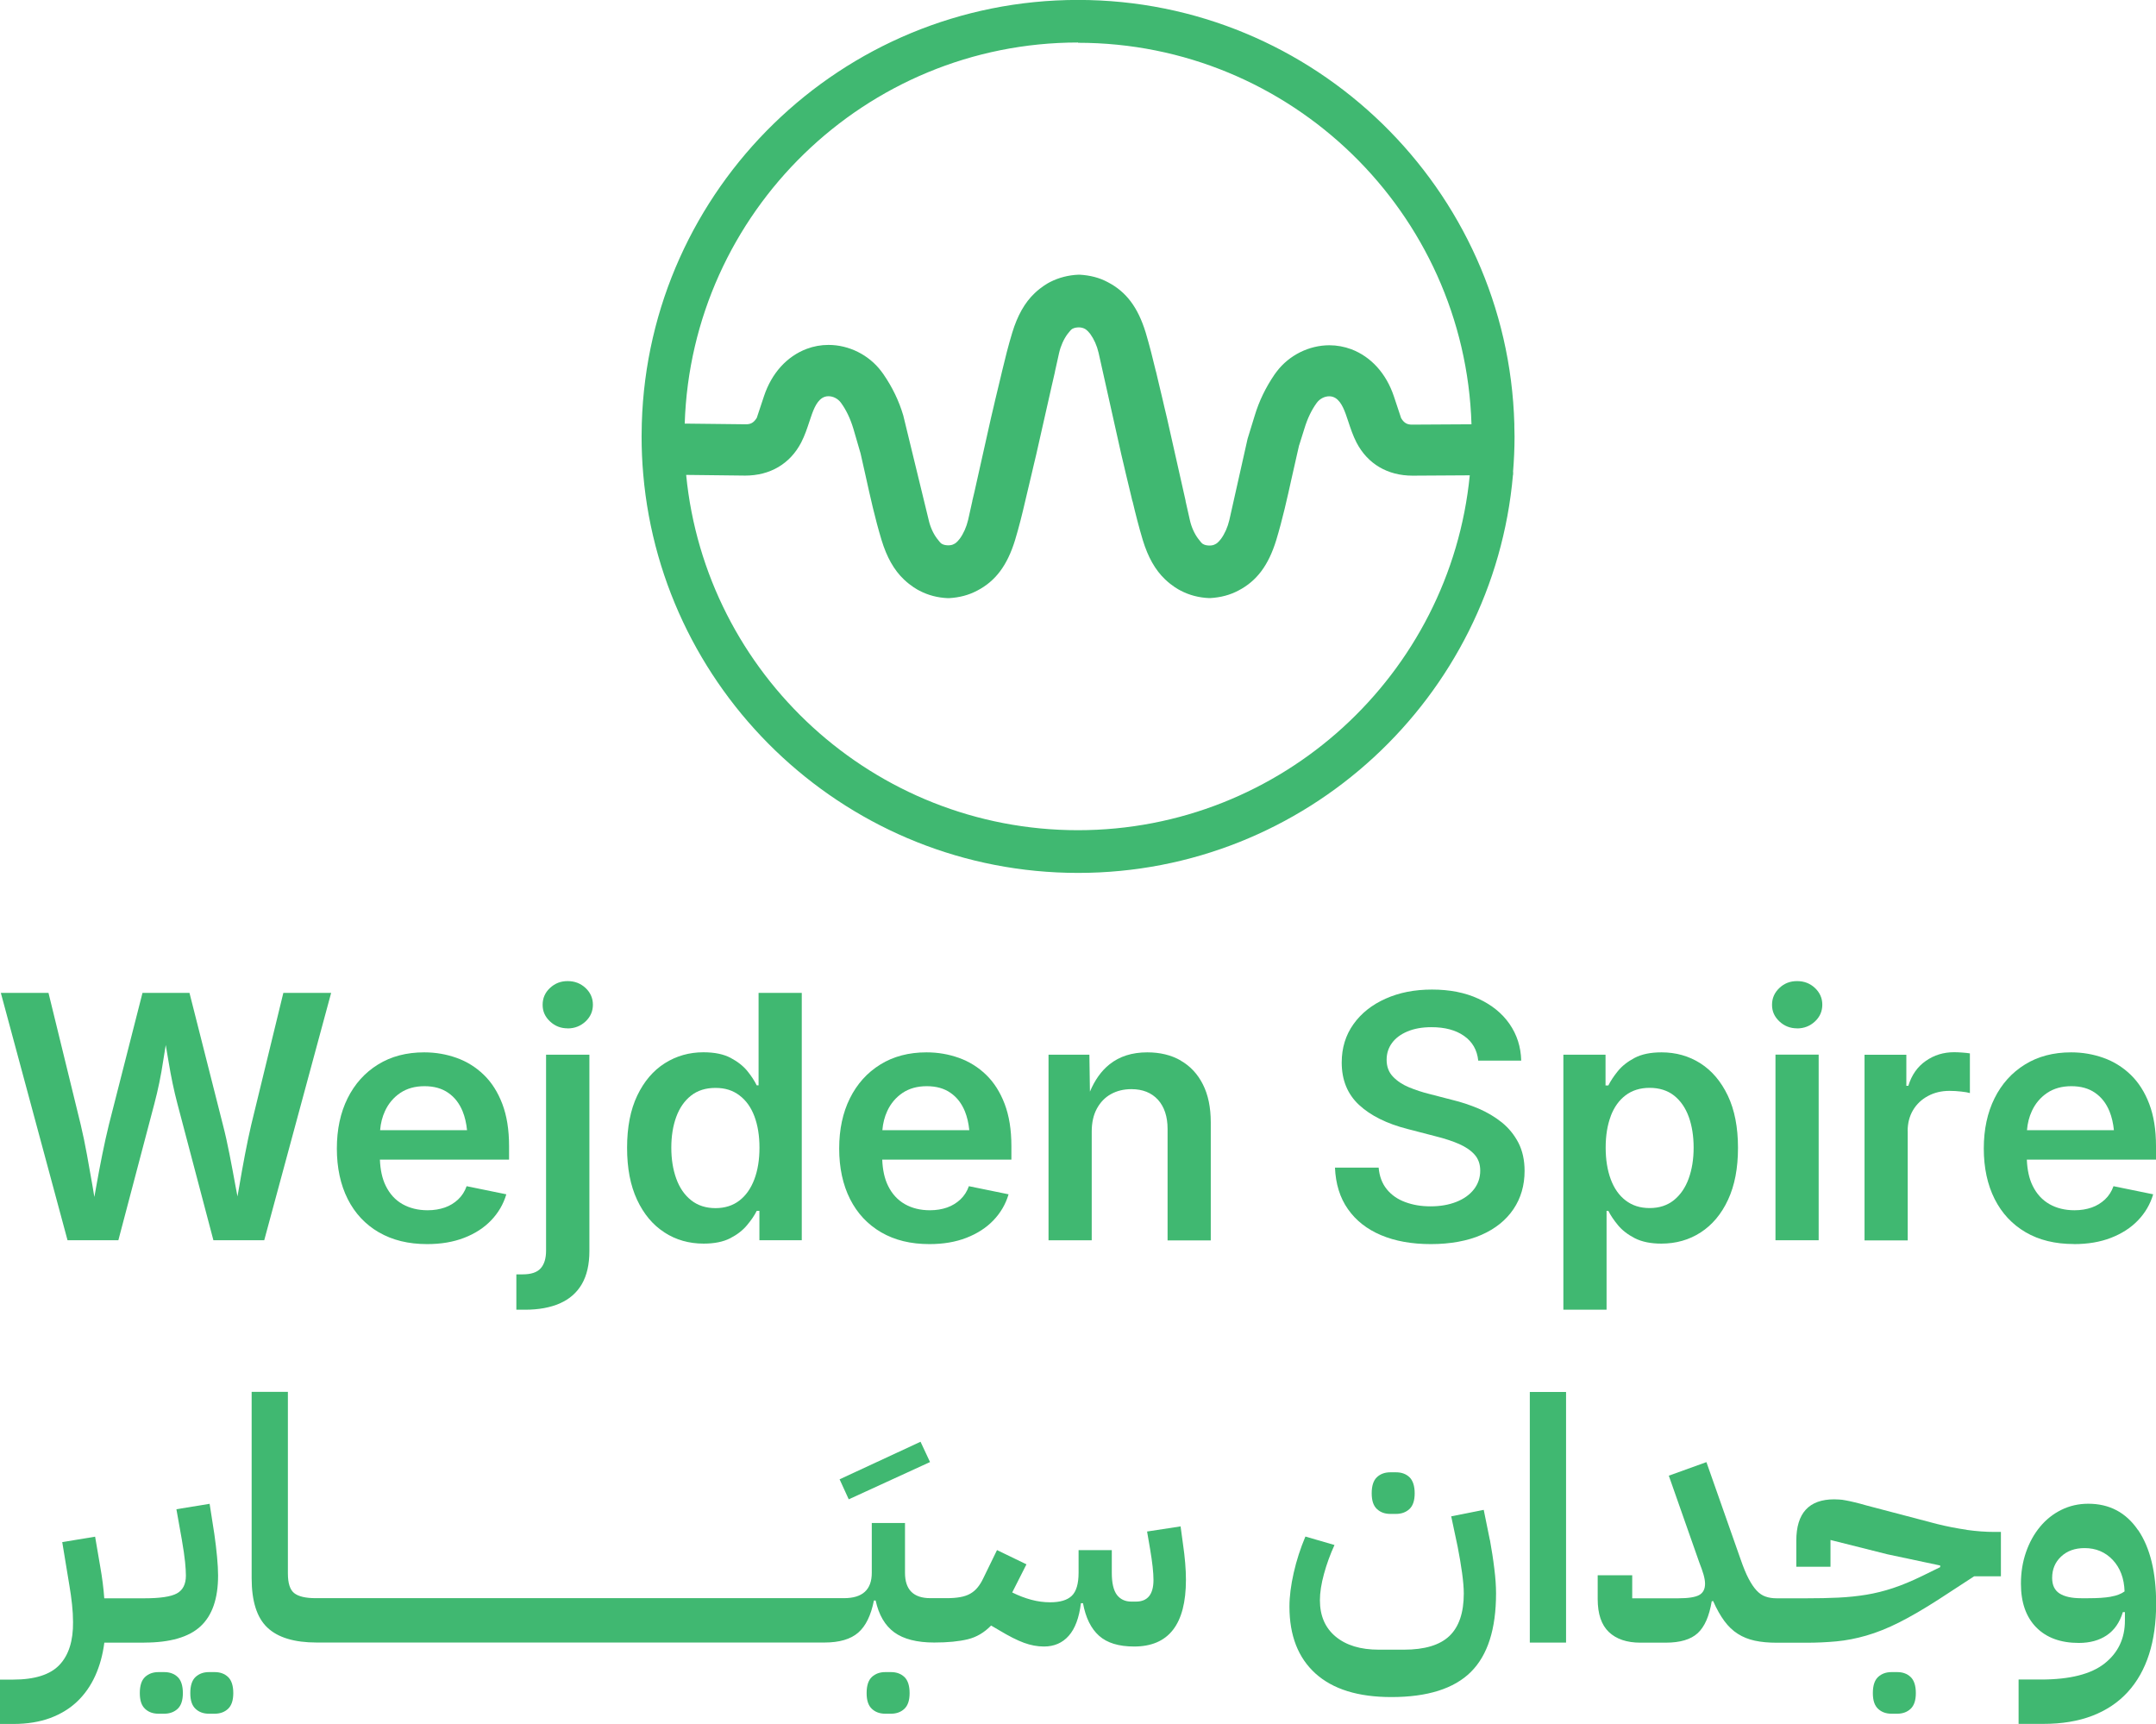
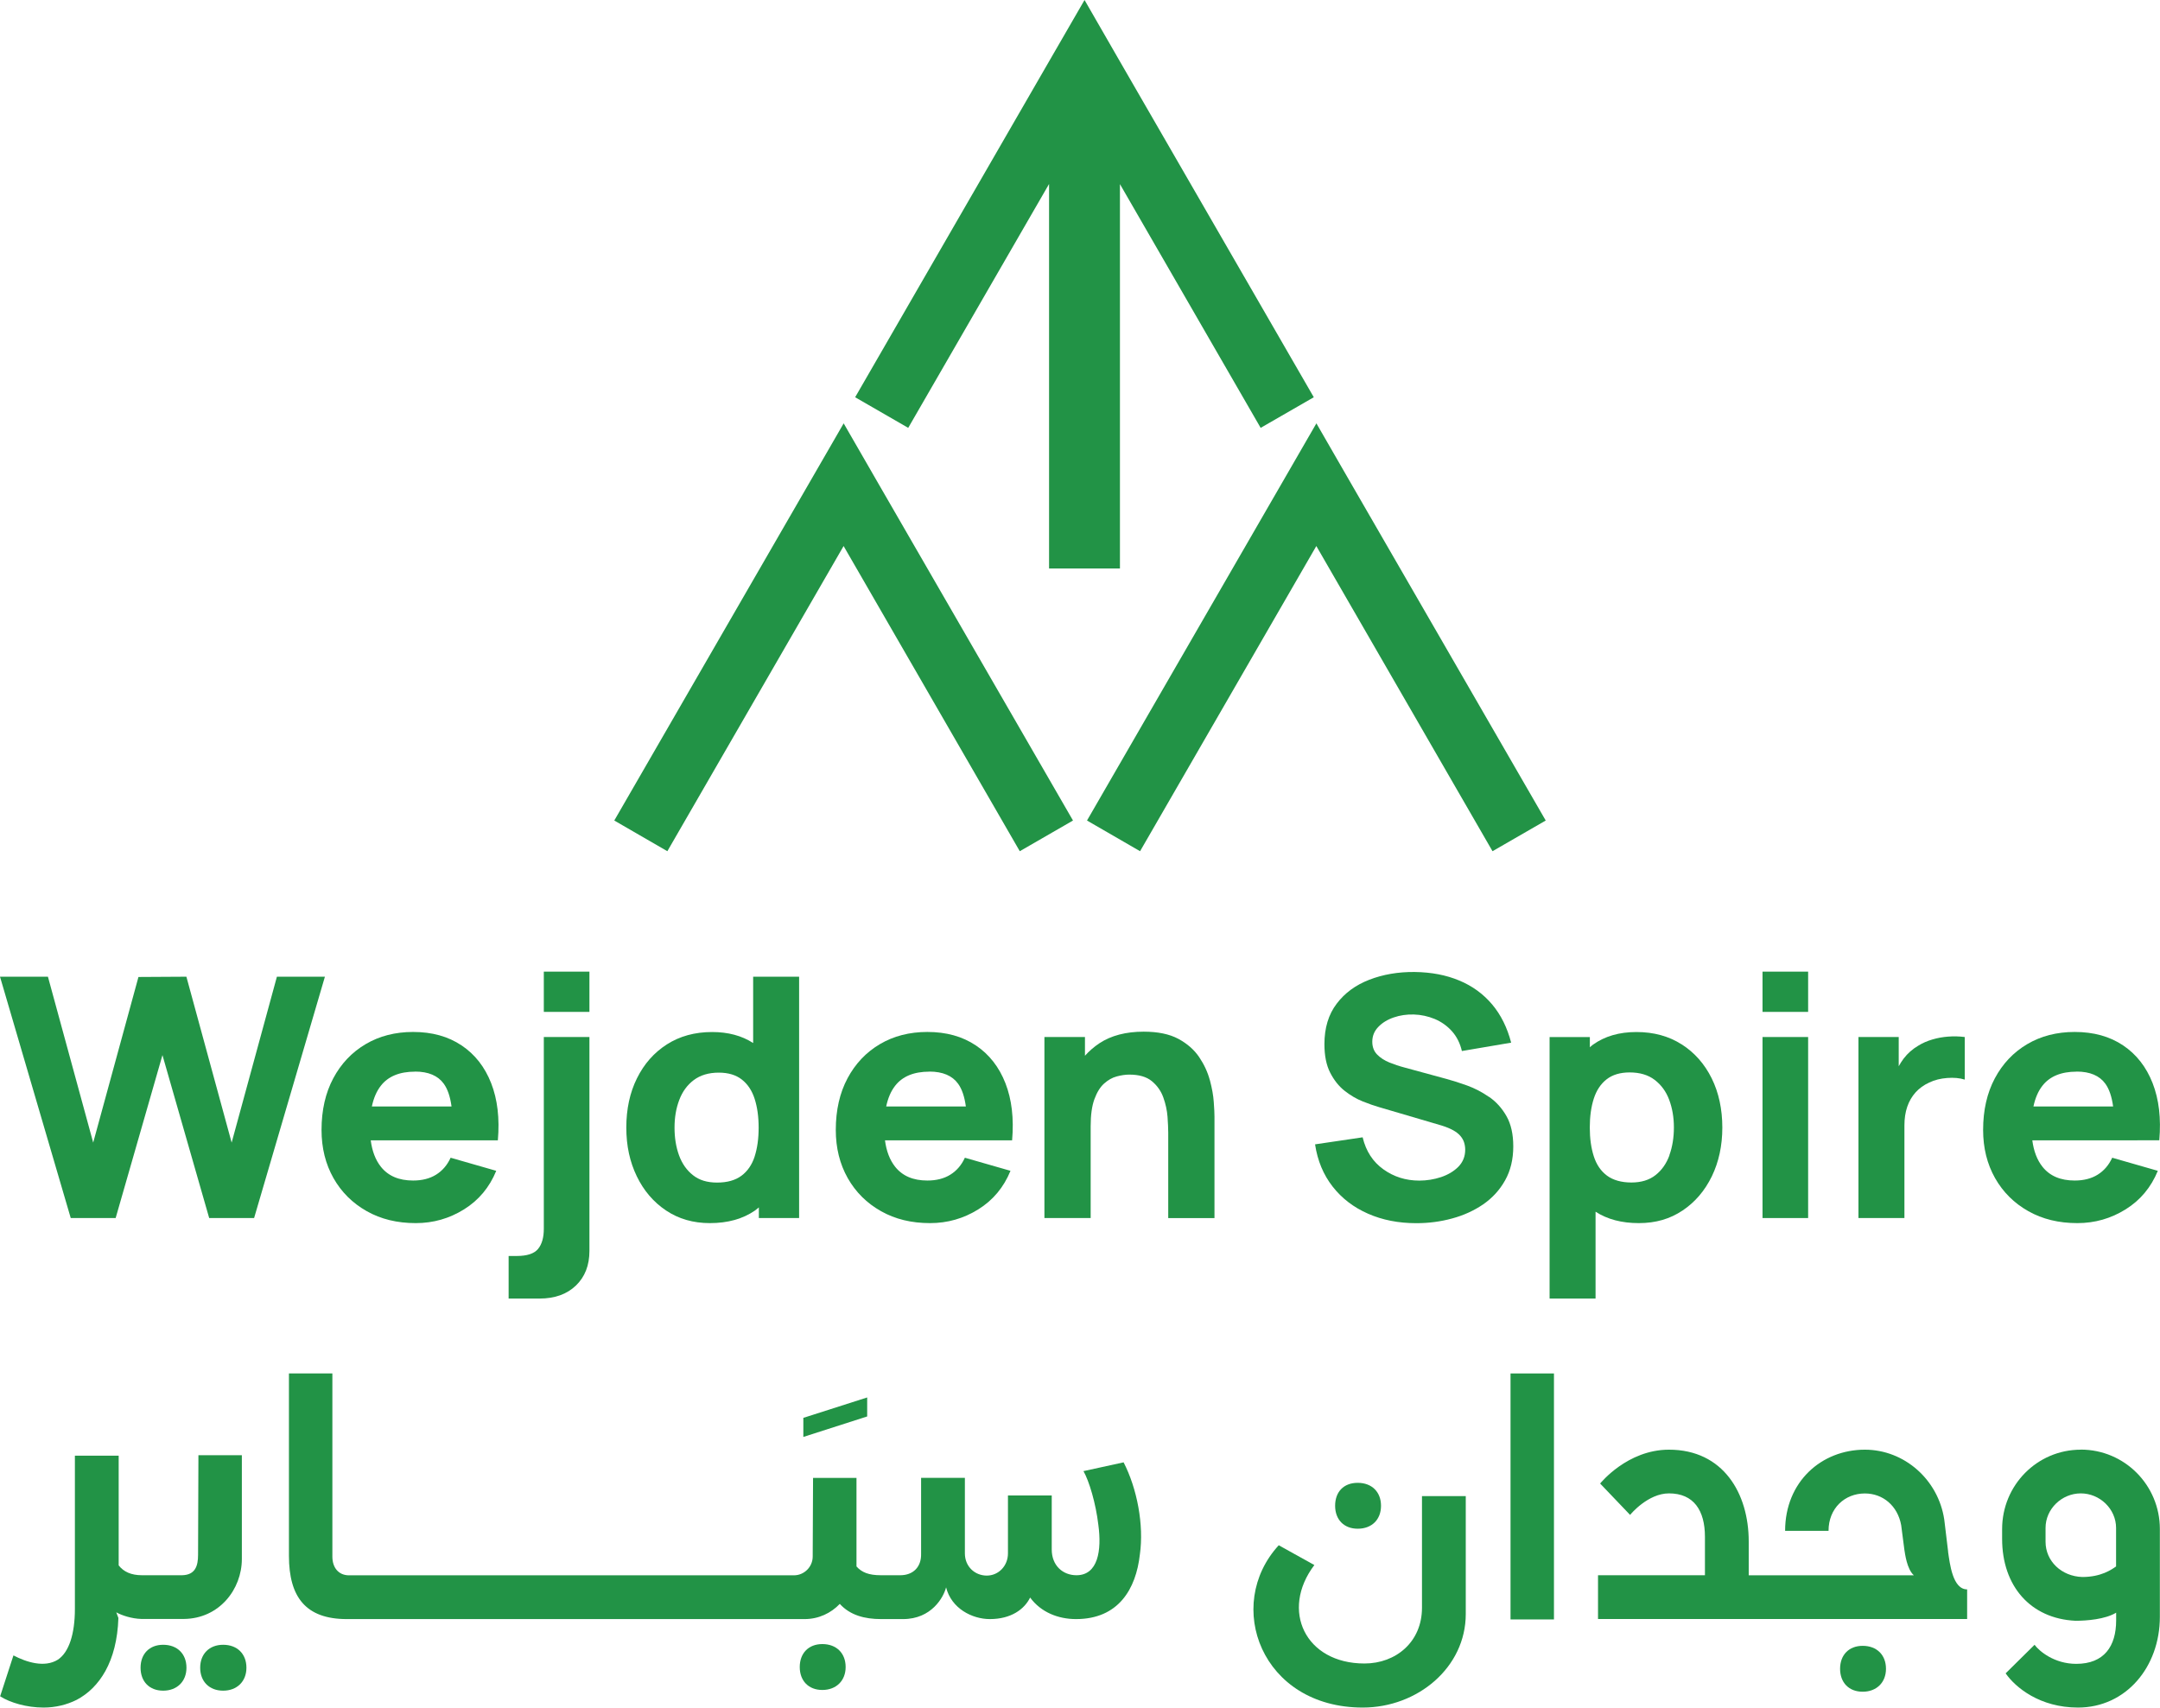
- <svg xmlns="http://www.w3.org/2000/svg" id="Layer_2" data-name="Layer 2" viewBox="0 0 313.49 250.65">
+ <svg xmlns="http://www.w3.org/2000/svg" id="Layer_2" data-name="Layer 2" viewBox="0 0 306.87 242.62">
  <defs>
    <style>
      .cls-1 {
-         fill: #40b871;
+         fill: #229346;
      }
    </style>
  </defs>
  <g id="Layer_1-2" data-name="Layer 1">
    <g>
-       <path class="cls-1" d="M220,68.63c.14-1.7.22-3.42.22-5.16,0-.48-.01-.97-.03-1.46v-.36s0,0,0,0c-.95-34.16-29.04-61.66-63.44-61.66s-62.43,27.45-63.43,61.57c-.02.63-.03,1.27-.03,1.9,0,1.86.08,3.69.24,5.51,2.81,32.42,30.09,57.95,63.23,57.95s60.4-25.5,63.23-57.87c0,0,0,0,0,0h.02s.01-.43.01-.43ZM156.74,6.22c30.97,0,56.27,24.71,57.22,55.47l-8.65.05c-.62,0-1.11-.16-1.58-.94l-1.05-3.16c-1.12-3.35-3.33-5.77-6.19-6.86-1.03-.38-2.1-.58-3.19-.58-2.97,0-5.86,1.45-7.66,3.82-.11.15-.22.28-.31.42-1.31,1.92-2.26,3.89-2.9,6.02l-1.03,3.35-2.65,11.81c-.25,1.05-.67,1.99-1.21,2.73-.45.59-.72.72-.81.76-.28.17-.55.2-.83.21-.29,0-.67-.03-1-.23-.16-.1-.34-.32-.67-.75-.55-.72-1-1.72-1.22-2.72l-.62-2.75v-.06s-2.7-12-2.7-12l-.41-1.72-.2-.87-.8-3.37-.2-.85h-.01c-.44-1.86-.92-3.75-1.48-5.64-1.13-3.68-2.83-5.94-5.51-7.33-1.22-.66-2.56-1-4.09-1.09h-.09s-.08,0-.08,0c-1.47.06-2.86.42-4.12,1.06-.34.17-1.27.69-2.26,1.63-1.45,1.37-2.5,3.26-3.26,5.75-.57,1.88-1.04,3.76-1.48,5.61l-.2.85-.81,3.37-.2.87-.41,1.74-2.4,10.73-.31,1.3h.01l-.61,2.74c-.25,1.05-.67,1.99-1.21,2.73-.45.59-.72.72-.81.76-.28.17-.55.2-.83.21-.29,0-.67-.03-1-.23-.16-.1-.34-.32-.67-.75-.55-.72-1-1.72-1.22-2.72l-3.69-15.18c-.63-2.13-1.58-4.1-2.9-6.02-.09-.14-.19-.27-.31-.42-1.8-2.38-4.7-3.82-7.66-3.82-1.09,0-2.16.19-3.19.58-2.86,1.09-5.07,3.51-6.19,6.86l-1.05,3.16c-.48.78-.96.94-1.58.94l-8.88-.1h-.02c.98-30.72,26.26-55.41,57.2-55.41ZM156.74,120.71c-29.68,0-54.15-22.7-56.97-51.66,0,0,0,0,0,0h.02l8.56.1c3.62,0,6.52-1.7,8.14-4.8.53-1.03.87-2.06,1.2-3.06.5-1.51.93-2.81,1.86-3.42.27-.17.58-.26.91-.26.68,0,1.37.35,1.81.94.76,1.04,1.35,2.26,1.81,3.77l1.05,3.61c.25,1.06.48,2.1.71,3.15.68,3.08,1.38,6.27,2.34,9.44.76,2.49,1.81,4.37,3.26,5.74,1,.95,1.92,1.46,2.26,1.63,1.26.66,2.65,1.02,4.12,1.08h.08s.09,0,.09,0c1.53-.09,2.86-.44,4.09-1.09,2.68-1.39,4.38-3.67,5.51-7.34.57-1.89,1.04-3.77,1.47-5.64l.2-.85.8-3.37.2-.87.41-1.72,2.29-10.14.08-.34.36-1.57h-.01l.61-2.74c.23-1,.67-1.99,1.22-2.73.33-.42.51-.63.67-.74.33-.19.7-.23,1-.23.27.01.54.05.83.2.09.05.36.18.81.76.54.75.96,1.67,1.21,2.74l3.3,14.77.41,1.73.2.87.81,3.37.2.85h.02c.44,1.87.92,3.75,1.48,5.62.76,2.49,1.81,4.37,3.26,5.74,1,.95,1.92,1.46,2.26,1.63,1.26.66,2.65,1.02,4.12,1.08h.08s.09,0,.09,0c1.53-.09,2.86-.44,4.09-1.09,2.68-1.39,4.38-3.67,5.51-7.34.92-3.04,1.6-6.11,2.25-9.05.26-1.17.52-2.34.8-3.54l.28-1.22h.01l.75-2.39c.46-1.51,1.05-2.73,1.81-3.77.44-.59,1.13-.94,1.81-.94.33,0,.63.09.91.26.93.61,1.36,1.91,1.86,3.42.33,1,.67,2.03,1.2,3.06,1.62,3.1,4.52,4.8,8.14,4.8l8.32-.05s0,0,0,0c-2.85,28.93-27.31,51.6-56.98,51.6Z" />
      <g>
-         <g>
-           <path class="cls-1" d="M17.21,180.33l5.24-19.87c.53-2.01.96-4.08,1.28-6.22.11-.75.24-1.52.37-2.3.14.84.28,1.68.42,2.48.36,2.17.78,4.18,1.27,6.04l5.24,19.87h7.39l9.73-35.97h-6.95l-4.66,19.14c-.32,1.38-.63,2.84-.92,4.37-.29,1.53-.57,3.07-.83,4.61-.09.5-.17.99-.26,1.48-.09-.49-.18-.98-.28-1.48-.28-1.55-.57-3.08-.87-4.61-.3-1.53-.62-2.99-.98-4.37l-4.85-19.14h-6.83l-4.88,19.14c-.34,1.38-.66,2.84-.97,4.37-.31,1.53-.6,3.07-.87,4.61-.09.52-.19,1.04-.28,1.56-.09-.52-.17-1.03-.26-1.56-.27-1.55-.54-3.08-.82-4.61-.28-1.53-.58-2.99-.91-4.37l-4.68-19.14H.12l9.7,35.97h7.39Z" />
-           <path class="cls-1" d="M55.1,179.18c1.96,1.14,4.29,1.71,7.01,1.71,2.01,0,3.8-.3,5.37-.91,1.57-.6,2.88-1.45,3.92-2.53,1.05-1.09,1.79-2.35,2.22-3.8l-5.77-1.18c-.27.76-.68,1.4-1.23,1.92-.55.52-1.19.92-1.94,1.18s-1.58.4-2.5.4c-1.38,0-2.6-.3-3.65-.89s-1.86-1.48-2.44-2.66c-.52-1.05-.79-2.33-.85-3.81h18.78v-1.98c0-2.37-.33-4.41-.98-6.12-.65-1.71-1.55-3.13-2.7-4.24-1.15-1.11-2.47-1.93-3.96-2.46-1.49-.53-3.05-.8-4.7-.8-2.58,0-4.82.59-6.72,1.77-1.91,1.18-3.38,2.82-4.42,4.91-1.04,2.09-1.56,4.53-1.56,7.31s.53,5.26,1.58,7.34c1.05,2.08,2.56,3.69,4.51,4.83ZM58.2,158.91c.97-.65,2.14-.98,3.52-.98s2.54.32,3.46.97c.93.64,1.62,1.54,2.09,2.69.33.82.54,1.74.64,2.74h-12.64c.08-1.01.32-1.95.72-2.81.51-1.09,1.24-1.95,2.21-2.61Z" />
-           <path class="cls-1" d="M82.54,149.53c1.01,0,1.88-.34,2.6-1.01.72-.68,1.07-1.49,1.07-2.44s-.36-1.76-1.07-2.43c-.72-.67-1.58-1-2.6-1s-1.85.33-2.57,1c-.72.67-1.07,1.48-1.07,2.45s.36,1.74,1.07,2.41c.72.68,1.57,1.01,2.57,1.01Z" />
-           <path class="cls-1" d="M81.4,189.51c1.4-.61,2.47-1.55,3.2-2.8.73-1.26,1.1-2.86,1.1-4.8v-28.56h-6.3v28.49c0,1.13-.26,1.98-.78,2.57-.52.59-1.4.88-2.62.88h-.92v5.14h1.28c1.96,0,3.65-.31,5.05-.92Z" />
-           <path class="cls-1" d="M96.6,179.19c1.68,1.09,3.59,1.63,5.71,1.63,1.56,0,2.85-.26,3.86-.78,1.01-.52,1.83-1.15,2.45-1.9.62-.74,1.09-1.43,1.41-2.08h.39v4.27h6.16v-35.97h-6.28v13.45h-.27c-.31-.64-.76-1.34-1.36-2.08-.6-.74-1.42-1.38-2.44-1.92-1.02-.54-2.34-.81-3.95-.81-2.06,0-3.93.53-5.61,1.59-1.68,1.06-3.02,2.63-4.01,4.7s-1.48,4.6-1.48,7.59.48,5.48,1.45,7.56c.97,2.08,2.29,3.66,3.97,4.74ZM98.33,162.39c.48-1.31,1.2-2.34,2.15-3.09s2.13-1.12,3.55-1.12,2.53.36,3.49,1.09c.96.72,1.68,1.73,2.17,3.03.49,1.3.74,2.82.74,4.57s-.25,3.29-.75,4.61c-.5,1.32-1.22,2.35-2.17,3.08-.95.73-2.11,1.1-3.48,1.1s-2.58-.38-3.54-1.15c-.96-.76-1.68-1.81-2.16-3.14-.48-1.33-.72-2.83-.72-4.5s.24-3.17.72-4.48Z" />
-           <path class="cls-1" d="M128.13,179.18c1.96,1.14,4.29,1.71,7.01,1.71,2.01,0,3.8-.3,5.37-.91s2.88-1.45,3.92-2.53c1.05-1.09,1.79-2.35,2.22-3.8l-5.77-1.18c-.27.76-.68,1.4-1.23,1.92-.55.52-1.2.92-1.94,1.18s-1.58.4-2.5.4c-1.38,0-2.6-.3-3.64-.89-1.05-.6-1.86-1.48-2.44-2.66-.52-1.05-.79-2.33-.85-3.81h18.78v-1.98c0-2.37-.33-4.41-.98-6.12-.65-1.71-1.55-3.13-2.7-4.24-1.15-1.11-2.47-1.93-3.96-2.46s-3.05-.8-4.7-.8c-2.58,0-4.82.59-6.72,1.77-1.91,1.18-3.38,2.82-4.42,4.91-1.04,2.09-1.56,4.53-1.56,7.31s.53,5.26,1.58,7.34c1.05,2.08,2.56,3.69,4.51,4.83ZM131.23,158.91c.97-.65,2.14-.98,3.52-.98s2.54.32,3.46.97c.93.64,1.62,1.54,2.09,2.69.33.82.54,1.74.64,2.74h-12.64c.08-1.01.32-1.95.72-2.81.51-1.09,1.24-1.95,2.21-2.61Z" />
-           <path class="cls-1" d="M171.67,154.19c-1.38-.79-3-1.18-4.85-1.18-2.21,0-4.04.58-5.5,1.75-1.18.94-2.12,2.26-2.84,3.96l-.08-5.37h-5.94v26.99h6.28v-15.81c0-1.3.25-2.42.75-3.34.5-.92,1.18-1.63,2.05-2.11.87-.48,1.86-.72,2.97-.72,1.64,0,2.93.52,3.86,1.54.93,1.03,1.4,2.45,1.4,4.25v16.2h6.28v-17.16c0-2.17-.38-4.02-1.15-5.53-.76-1.51-1.84-2.66-3.22-3.45Z" />
-           <path class="cls-1" d="M218.39,163.21c-1.01-.81-2.14-1.48-3.39-2.02-1.26-.53-2.55-.96-3.89-1.28l-3.36-.87c-.97-.24-1.92-.56-2.86-.94-.94-.39-1.72-.9-2.34-1.55-.62-.64-.93-1.46-.93-2.46,0-.92.26-1.73.78-2.44.52-.71,1.27-1.27,2.25-1.68.97-.41,2.14-.62,3.49-.62,1.95,0,3.53.42,4.74,1.27,1.21.85,1.9,2.04,2.06,3.59h6.25c-.05-2-.62-3.77-1.7-5.33s-2.6-2.78-4.53-3.67c-1.93-.89-4.18-1.33-6.74-1.33s-4.76.44-6.74,1.32-3.54,2.11-4.68,3.71-1.71,3.45-1.71,5.58c0,2.54.84,4.6,2.52,6.16,1.68,1.56,4.03,2.73,7.04,3.5l4.08,1.06c1.3.32,2.44.7,3.42,1.12.97.43,1.73.95,2.27,1.56s.81,1.38.81,2.32c0,1.03-.31,1.94-.92,2.72-.61.78-1.46,1.39-2.55,1.82-1.09.43-2.34.65-3.75.65s-2.58-.21-3.69-.62c-1.11-.41-2-1.03-2.68-1.87s-1.07-1.88-1.18-3.14h-6.35c.1,2.37.72,4.38,1.88,6.03,1.16,1.66,2.76,2.92,4.82,3.79s4.47,1.3,7.25,1.3,5.31-.45,7.34-1.34c2.03-.89,3.58-2.14,4.66-3.74,1.08-1.6,1.62-3.46,1.62-5.56,0-1.56-.3-2.92-.89-4.08-.6-1.16-1.4-2.14-2.4-2.96Z" />
-           <path class="cls-1" d="M233.59,176.06h.27c.32.64.79,1.34,1.4,2.08.61.74,1.43,1.37,2.46,1.9,1.03.52,2.31.78,3.84.78,2.14,0,4.05-.54,5.73-1.63,1.68-1.09,3.01-2.67,3.97-4.74.97-2.08,1.45-4.59,1.45-7.56s-.49-5.52-1.48-7.59c-.99-2.07-2.32-3.63-3.99-4.7-1.67-1.06-3.56-1.59-5.65-1.59-1.59,0-2.9.27-3.92.81-1.02.54-1.83,1.18-2.43,1.92-.6.74-1.05,1.43-1.38,2.08h-.41v-4.47h-6.13v37.08h6.28v-14.36ZM234.2,162.29c.49-1.3,1.21-2.31,2.16-3.03.95-.72,2.12-1.09,3.5-1.09s2.6.37,3.55,1.12c.95.75,1.66,1.78,2.14,3.09.47,1.31.71,2.8.71,4.48s-.24,3.17-.72,4.5c-.48,1.33-1.2,2.37-2.15,3.14-.95.76-2.12,1.15-3.52,1.15s-2.53-.37-3.49-1.1-1.68-1.76-2.17-3.08-.74-2.86-.74-4.61.25-3.28.74-4.57Z" />
-           <rect class="cls-1" x="258.16" y="153.34" width="6.28" height="26.99" />
-           <path class="cls-1" d="M261.3,149.53c1.01,0,1.88-.34,2.6-1.01s1.07-1.49,1.07-2.44-.36-1.76-1.07-2.43-1.58-1-2.6-1-1.86.33-2.57,1-1.07,1.48-1.07,2.45.36,1.74,1.07,2.41,1.57,1.01,2.57,1.01Z" />
-           <path class="cls-1" d="M277.38,164.45c0-1.14.26-2.15.78-3.03.52-.88,1.25-1.57,2.17-2.06.92-.5,1.97-.75,3.13-.75.56,0,1.13.03,1.71.1.58.06,1,.14,1.26.22v-5.77c-.31-.05-.68-.09-1.11-.12s-.83-.05-1.18-.05c-1.55,0-2.92.42-4.13,1.27-1.21.84-2.05,2.05-2.53,3.61h-.29v-4.51h-6.08v26.99h6.28v-15.88Z" />
-           <path class="cls-1" d="M301.57,180.89c2.01,0,3.8-.3,5.37-.91s2.88-1.45,3.92-2.53c1.05-1.09,1.79-2.35,2.22-3.8l-5.77-1.18c-.27.76-.68,1.4-1.23,1.92-.55.52-1.2.92-1.94,1.18s-1.58.4-2.5.4c-1.38,0-2.6-.3-3.64-.89-1.05-.6-1.86-1.48-2.44-2.66-.52-1.05-.79-2.33-.85-3.81h18.78v-1.98c0-2.37-.33-4.41-.98-6.12-.65-1.71-1.55-3.13-2.7-4.24-1.15-1.11-2.47-1.93-3.96-2.46s-3.05-.8-4.7-.8c-2.58,0-4.82.59-6.72,1.77-1.91,1.18-3.38,2.82-4.42,4.91-1.04,2.09-1.56,4.53-1.56,7.31s.53,5.26,1.58,7.34c1.05,2.08,2.56,3.69,4.51,4.83s4.29,1.71,7.01,1.71ZM297.66,158.91c.97-.65,2.14-.98,3.52-.98s2.54.32,3.46.97c.93.64,1.62,1.54,2.09,2.69.33.82.54,1.74.64,2.74h-12.64c.08-1.01.32-1.95.72-2.81.51-1.09,1.24-1.95,2.21-2.61Z" />
-         </g>
-         <g>
-           <path class="cls-1" d="M31.22,243.12h-.84c-.79,0-1.44.24-1.95.71-.51.48-.76,1.26-.76,2.34s.25,1.81.76,2.29c.51.48,1.16.71,1.95.71h.84c.79,0,1.44-.24,1.94-.71.51-.48.76-1.24.76-2.29s-.25-1.86-.76-2.34c-.51-.48-1.16-.71-1.94-.71Z" />
-           <path class="cls-1" d="M20.98,238.83c3.74,0,6.47-.79,8.17-2.36,1.71-1.58,2.56-4.04,2.56-7.39,0-.76-.05-1.67-.15-2.73-.1-1.07-.23-2.16-.39-3.27l-.69-4.43-4.83.79.79,4.43c.23,1.35.39,2.42.47,3.23.08.8.12,1.47.12,1.99,0,1.25-.44,2.11-1.31,2.59-.87.48-2.45.71-4.75.71h-5.81c-.1-1.45-.3-2.99-.59-4.63l-.74-4.33-4.78.79,1.03,6.25c.16.95.3,1.88.39,2.78.1.9.15,1.77.15,2.59.03,2.72-.62,4.8-1.97,6.23-1.35,1.43-3.6,2.14-6.75,2.14H0v6.45h1.97c2,0,3.77-.29,5.32-.86,1.54-.57,2.86-1.38,3.94-2.41s1.95-2.27,2.61-3.72c.66-1.45,1.1-3.05,1.33-4.83h3.25s0,0,0,0h2.56Z" />
-           <path class="cls-1" d="M23.88,243.12h-.84c-.79,0-1.44.24-1.95.71-.51.48-.76,1.26-.76,2.34s.25,1.81.76,2.29c.51.48,1.16.71,1.95.71h.84c.79,0,1.44-.24,1.95-.71.51-.48.76-1.24.76-2.29s-.25-1.86-.76-2.34c-.51-.48-1.16-.71-1.95-.71Z" />
-           <polygon class="cls-1" points="135.23 212.58 133.85 209.63 122.08 215.09 123.41 218 135.23 212.58" />
-           <path class="cls-1" d="M129.56,243.12h-.84c-.79,0-1.44.24-1.95.71-.51.48-.76,1.26-.76,2.34s.25,1.81.76,2.29c.51.48,1.16.71,1.95.71h.84c.79,0,1.44-.24,1.94-.71.51-.48.76-1.24.76-2.29s-.25-1.86-.76-2.34c-.51-.48-1.16-.71-1.94-.71Z" />
-           <path class="cls-1" d="M171.62,221.94l-4.83.74.44,2.56c.33,1.94.49,3.43.49,4.48,0,2.1-.85,3.15-2.56,3.15h-.64c-.92,0-1.62-.33-2.12-.98-.49-.66-.74-1.72-.74-3.2v-3.3h-4.83v3.28c0,1.6-.33,2.72-.98,3.35-.66.64-1.71.95-3.15.95-.92,0-1.84-.12-2.76-.37-.92-.25-1.84-.6-2.76-1.06l2.07-4.09-4.28-2.07-1.97,4.04c-.26.56-.55,1.03-.86,1.4-.31.38-.67.68-1.08.91-.41.23-.89.39-1.45.49-.56.1-1.2.15-1.92.15h-2.41c-2.46,0-3.69-1.23-3.69-3.69v-7.24h-4.83v7.24c0,2.46-1.35,3.69-4.04,3.69H45.9c-1.48,0-2.52-.25-3.13-.74-.61-.49-.91-1.44-.91-2.86v-26.4h-5.27v27.09c0,3.35.76,5.75,2.29,7.19,1.53,1.45,3.92,2.17,7.17,2.17h.05s0,0,0,0h5.27s0,0,0,0h10.54s0,0,0,0h10.54s0,0,0,0h10.54s0,0,0,0h10.54s0,0,0,0h5.27s0,0,0,0h10.54s0,0,0,0h10.54s0,0,0,0c2.17,0,3.8-.48,4.9-1.43,1.1-.95,1.86-2.51,2.29-4.68h.25c.46,2.1,1.36,3.64,2.71,4.63,1.35.98,3.28,1.48,5.81,1.48h0s0,0,0,0c1.97,0,3.59-.16,4.87-.47s2.41-.98,3.4-2l1.18.69c1.41.85,2.61,1.46,3.6,1.82.98.36,1.95.54,2.91.54,1.48,0,2.68-.52,3.6-1.56.92-1.04,1.51-2.62,1.77-4.74h.3c.39,2.12,1.17,3.7,2.34,4.74,1.16,1.04,2.86,1.56,5.1,1.56,5.02,0,7.53-3.23,7.53-9.7,0-1.54-.15-3.3-.44-5.27l-.34-2.51Z" />
-           <path class="cls-1" d="M202.15,220.12h.84c.79,0,1.44-.24,1.95-.71.51-.48.76-1.24.76-2.29s-.26-1.86-.76-2.34c-.51-.48-1.16-.71-1.95-.71h-.84c-.79,0-1.44.24-1.94.71-.51.48-.76,1.26-.76,2.34s.25,1.81.76,2.29c.51.48,1.16.71,1.94.71Z" />
-           <path class="cls-1" d="M216.63,223.91l-.89-4.38-4.73.94.94,4.43c.26,1.35.48,2.61.64,3.79.16,1.18.25,2.18.25,3,0,2.79-.7,4.85-2.09,6.18-1.4,1.33-3.6,1.99-6.62,1.99h-3.64c-2.66,0-4.75-.63-6.28-1.9s-2.29-3.03-2.29-5.29c0-1.12.2-2.39.59-3.82.39-1.43.9-2.83,1.53-4.21l-4.23-1.23c-.72,1.71-1.29,3.46-1.7,5.27-.41,1.81-.62,3.45-.62,4.92,0,4.2,1.26,7.44,3.79,9.73,2.53,2.28,6.2,3.42,11.03,3.42,5.25,0,9.1-1.22,11.55-3.64,2.45-2.43,3.67-6.24,3.67-11.43,0-1.05-.08-2.25-.25-3.59-.16-1.35-.38-2.74-.64-4.19Z" />
-           <rect class="cls-1" x="222.44" y="202.39" width="5.27" height="36.44" />
-           <path class="cls-1" d="M285.99,222.43c-1.43-.2-2.88-.48-4.36-.85l-10.24-2.69c-.69-.2-1.28-.36-1.77-.47-.49-.12-.91-.21-1.26-.27-.34-.07-.65-.11-.91-.12-.26-.02-.51-.03-.74-.03-3.68,0-5.52,2-5.52,6.01v3.79h4.97v-3.89l8.27,2.08,7.68,1.63v.24l-2.61,1.28c-1.54.75-2.96,1.34-4.26,1.77-1.3.43-2.59.75-3.87.96s-2.63.35-4.04.42c-1.41.07-2.97.1-4.68.1h-4.33c-.59,0-1.12-.08-1.6-.25-.48-.16-.91-.46-1.31-.89s-.78-1-1.16-1.72c-.38-.72-.76-1.66-1.16-2.81l-4.97-14.13-5.47,1.97,4.43,12.61c.26.66.47,1.25.62,1.77.15.53.22.97.22,1.33,0,.79-.29,1.34-.86,1.65-.57.31-1.58.47-3.03.47h-6.7v-3.35h-5.02v3.45c0,2.17.54,3.77,1.62,4.8s2.61,1.55,4.58,1.55h3.69c2.1,0,3.65-.46,4.65-1.38,1-.92,1.68-2.46,2.04-4.63l.2-.05c.52,1.18,1.08,2.16,1.65,2.93.57.77,1.22,1.39,1.95,1.85.72.46,1.54.79,2.46.99.92.2,2,.3,3.25.3h4.23c1.54,0,3.01-.07,4.41-.2,1.39-.13,2.84-.41,4.33-.84,1.49-.43,3.08-1.06,4.75-1.9,1.67-.84,3.58-1.95,5.71-3.32l5.22-3.4h3.89v-6.45h-.94c-1.28,0-2.63-.1-4.06-.3Z" />
-           <path class="cls-1" d="M275.87,243.12h-.84c-.79,0-1.44.24-1.95.71-.51.48-.76,1.26-.76,2.34s.25,1.81.76,2.29c.51.48,1.16.71,1.95.71h.84c.79,0,1.44-.24,1.94-.71.51-.48.76-1.24.76-2.29s-.25-1.86-.76-2.34c-.51-.48-1.16-.71-1.94-.71Z" />
-           <path class="cls-1" d="M310.88,222.48c-1.74-2.56-4.15-3.84-7.24-3.84-1.41,0-2.72.3-3.91.89-1.2.59-2.23,1.41-3.1,2.46-.87,1.05-1.55,2.28-2.04,3.69-.49,1.41-.74,2.94-.74,4.58,0,2.73.74,4.84,2.22,6.35,1.48,1.51,3.55,2.27,6.2,2.27,1.61,0,2.96-.37,4.06-1.11,1.1-.74,1.88-1.86,2.34-3.37h.3v1.23c0,2.59-.98,4.67-2.95,6.23-1.97,1.56-5.06,2.34-9.26,2.34h-3.25v6.45h3.6c2.69,0,5.06-.39,7.12-1.18,2.05-.79,3.77-1.94,5.15-3.45,1.38-1.51,2.41-3.34,3.1-5.49.69-2.15,1.03-4.6,1.03-7.36,0-4.56-.87-8.12-2.61-10.69ZM306.92,232.16c-.84.15-1.93.22-3.27.22h-1.03c-1.38,0-2.43-.23-3.15-.69-.72-.46-1.08-1.21-1.08-2.27,0-1.25.43-2.28,1.3-3.1.87-.82,2.01-1.23,3.42-1.23,1.64,0,3,.57,4.09,1.72,1.08,1.15,1.66,2.68,1.72,4.58-.49.36-1.16.62-1.99.76Z" />
-         </g>
+         <polygon class="cls-1" points="39.34 138.77 32.91 162.34 26.48 138.77 19.67 138.81 13.24 162.34 6.81 138.77 0 138.77 10.05 173.06 16.43 173.06 23.08 149.91 29.72 173.06 36.1 173.06 46.16 138.77 39.34 138.77" />
+         <path class="cls-1" d="M65.57,148.53c-1.89-1.27-4.18-1.91-6.88-1.91-2.54,0-4.79.58-6.74,1.73-1.95,1.15-3.49,2.77-4.6,4.85-1.11,2.08-1.67,4.53-1.67,7.34,0,2.57.57,4.85,1.7,6.85,1.13,1.99,2.71,3.56,4.72,4.69,2.01,1.14,4.33,1.7,6.97,1.7,2.48,0,4.76-.65,6.85-1.95,2.09-1.3,3.62-3.13,4.58-5.48l-6.48-1.86c-.48,1.05-1.17,1.85-2.07,2.41-.9.56-1.99.83-3.26.83-2.02,0-3.54-.65-4.58-1.96-.76-.96-1.24-2.21-1.44-3.75h18.06c.27-3.11-.05-5.82-.95-8.12-.9-2.3-2.3-4.09-4.19-5.36ZM58.97,152.25c1.89,0,3.25.58,4.08,1.73.55.76.91,1.84,1.1,3.23h-11.32c.25-1.19.67-2.17,1.27-2.94,1.04-1.34,2.66-2.01,4.87-2.01Z" />
+         <rect class="cls-1" x="77.26" y="138.05" width="6.48" height="5.72" />
+         <path class="cls-1" d="M77.26,174.59c0,1.24-.27,2.19-.82,2.86s-1.56,1-3.04,1h-1.14v6.05h4.38c2.18,0,3.9-.62,5.18-1.85,1.28-1.23,1.92-2.87,1.92-4.92v-30.39h-6.48v27.25Z" />
+         <path class="cls-1" d="M106.98,148.18c-1.6-1.03-3.54-1.55-5.81-1.55-2.46,0-4.6.59-6.43,1.76-1.83,1.17-3.24,2.78-4.25,4.82-1.01,2.04-1.51,4.37-1.51,6.99s.5,4.88,1.49,6.93c.99,2.05,2.38,3.67,4.16,4.86,1.78,1.19,3.85,1.79,6.22,1.79,2.56,0,4.69-.6,6.41-1.79.19-.14.36-.3.55-.44v1.51h5.72v-34.29h-6.53v9.41ZM107.22,164.3c-.38,1.17-1,2.09-1.87,2.74-.87.65-2.02.98-3.47.98s-2.54-.35-3.43-1.05c-.89-.7-1.55-1.64-1.98-2.82s-.64-2.5-.64-3.94.22-2.74.67-3.92c.44-1.18,1.13-2.13,2.06-2.83s2.12-1.06,3.56-1.06c1.35,0,2.44.33,3.27.98.83.65,1.44,1.56,1.82,2.74s.57,2.54.57,4.1-.19,2.92-.57,4.1Z" />
+         <path class="cls-1" d="M138.63,148.53c-1.89-1.27-4.18-1.91-6.88-1.91-2.54,0-4.79.58-6.74,1.73-1.95,1.15-3.49,2.77-4.6,4.85-1.11,2.08-1.67,4.53-1.67,7.34,0,2.57.57,4.85,1.7,6.85,1.13,1.99,2.71,3.56,4.72,4.69,2.01,1.14,4.33,1.7,6.97,1.7,2.48,0,4.76-.65,6.85-1.95,2.09-1.3,3.62-3.13,4.58-5.48l-6.48-1.86c-.48,1.05-1.17,1.85-2.07,2.41-.9.56-1.99.83-3.26.83-2.02,0-3.54-.65-4.58-1.96-.76-.96-1.24-2.21-1.44-3.75h18.06c.27-3.11-.05-5.82-.95-8.12-.9-2.3-2.3-4.09-4.19-5.36ZM132.04,152.25c1.89,0,3.25.58,4.08,1.73.55.76.91,1.84,1.1,3.23h-11.32c.25-1.19.67-2.17,1.27-2.94,1.04-1.34,2.66-2.01,4.87-2.01Z" />
+         <path class="cls-1" d="M171.88,153.47c-.3-1.13-.81-2.23-1.51-3.27-.71-1.05-1.69-1.91-2.96-2.6-1.27-.68-2.91-1.02-4.93-1.02-2.52,0-4.62.55-6.28,1.64-.78.52-1.46,1.11-2.06,1.78v-2.66h-5.76v25.72h6.57v-13.05c0-1.6.18-2.89.54-3.86.36-.97.81-1.7,1.37-2.2.56-.5,1.15-.84,1.79-1.01.63-.17,1.23-.26,1.79-.26,1.38,0,2.45.31,3.2.93.75.62,1.3,1.39,1.63,2.31s.53,1.84.6,2.75c.06.91.1,1.66.1,2.25v12.15h6.57v-14.43c0-.43-.03-1.11-.1-2.05-.06-.94-.25-1.97-.55-3.11Z" />
+         <path class="cls-1" d="M211.54,155.85c-.99-.69-2.03-1.23-3.11-1.62-1.08-.39-2.06-.7-2.95-.94l-5.95-1.62c-.73-.19-1.44-.43-2.14-.71-.7-.29-1.28-.66-1.74-1.13-.46-.47-.69-1.08-.69-1.82,0-.81.28-1.51.85-2.1.56-.59,1.29-1.04,2.19-1.35.9-.31,1.85-.45,2.87-.42,1.03.03,2.02.25,2.97.64.94.4,1.76.98,2.44,1.74.68.76,1.15,1.7,1.41,2.81l7-1.19c-.56-2.14-1.46-3.96-2.71-5.44-1.25-1.48-2.81-2.62-4.67-3.39-1.86-.78-3.97-1.18-6.34-1.21-2.35-.02-4.49.35-6.43,1.1-1.94.75-3.49,1.88-4.64,3.41-1.16,1.52-1.74,3.44-1.74,5.74,0,1.64.27,2.99.82,4.06.55,1.07,1.23,1.93,2.06,2.58.83.65,1.68,1.15,2.56,1.5s1.66.62,2.32.81l8.91,2.62c.67.21,1.22.44,1.66.69.44.25.77.52,1.01.81s.41.59.51.92c.1.33.15.66.15,1.01,0,.95-.32,1.75-.96,2.41-.64.65-1.46,1.14-2.46,1.48-1,.33-2.03.5-3.1.5-1.91,0-3.6-.53-5.1-1.6-1.49-1.06-2.48-2.58-2.95-4.55l-6.76,1c.35,2.32,1.18,4.31,2.49,5.99s2.98,2.96,5.03,3.86c2.04.9,4.33,1.35,6.87,1.35,1.75,0,3.44-.22,5.08-.67,1.64-.44,3.12-1.12,4.42-2.01,1.3-.9,2.34-2.03,3.11-3.41.77-1.37,1.16-2.98,1.16-4.82,0-1.73-.32-3.16-.96-4.29-.64-1.13-1.46-2.04-2.45-2.73Z" />
+         <path class="cls-1" d="M238.92,148.39c-1.83-1.17-3.97-1.76-6.43-1.76s-4.5.6-6.17,1.79c-.16.11-.3.25-.45.38v-1.45h-5.72v37.15h6.53v-12.34c1.67,1.08,3.71,1.62,6.14,1.62s4.44-.6,6.22-1.79c1.78-1.19,3.16-2.81,4.16-4.86.99-2.05,1.49-4.36,1.49-6.93s-.5-4.95-1.51-6.99c-1.01-2.04-2.43-3.65-4.25-4.82ZM237.18,164.14c-.43,1.18-1.09,2.12-1.98,2.82-.89.7-2.03,1.05-3.43,1.05s-2.6-.33-3.47-.98c-.87-.65-1.49-1.56-1.87-2.74s-.57-2.54-.57-4.1.19-2.92.57-4.1.99-2.09,1.82-2.74c.83-.65,1.93-.98,3.27-.98,1.44,0,2.63.35,3.56,1.06s1.62,1.65,2.06,2.83c.44,1.18.67,2.49.67,3.92s-.21,2.76-.64,3.94Z" />
+         <rect class="cls-1" x="250.4" y="138.05" width="6.48" height="5.72" />
+         <rect class="cls-1" x="250.4" y="147.34" width="6.48" height="25.72" />
+         <path class="cls-1" d="M276.79,147.28c-.78.06-1.53.19-2.26.41-.73.21-1.41.51-2.02.89-.81.48-1.49,1.08-2.05,1.81-.26.35-.5.72-.71,1.1v-4.15h-5.72v25.72h6.53v-13.15c0-.98.13-1.87.4-2.66.27-.79.67-1.47,1.19-2.05.52-.58,1.17-1.04,1.93-1.39.76-.37,1.62-.58,2.56-.65.94-.07,1.77,0,2.49.23v-6.05c-.78-.1-1.56-.12-2.33-.06Z" />
+         <path class="cls-1" d="M303.65,162.01h3.12c.27-3.11-.05-5.82-.95-8.12-.9-2.3-2.3-4.09-4.19-5.36-1.89-1.27-4.18-1.91-6.88-1.91-2.54,0-4.79.58-6.74,1.73-1.95,1.15-3.49,2.77-4.6,4.85-1.11,2.08-1.67,4.53-1.67,7.34,0,2.57.57,4.85,1.7,6.85,1.13,1.99,2.71,3.56,4.72,4.69,2.01,1.14,4.33,1.7,6.97,1.7,2.48,0,4.76-.65,6.85-1.95,2.09-1.3,3.62-3.13,4.58-5.48l-6.48-1.86c-.48,1.05-1.17,1.85-2.07,2.41-.9.56-1.99.83-3.26.83-2.02,0-3.54-.65-4.58-1.96-.76-.96-1.24-2.21-1.44-3.75h14.94ZM295.03,152.25c1.89,0,3.25.58,4.08,1.73.55.76.91,1.84,1.1,3.23h-11.32c.25-1.19.67-2.17,1.27-2.94,1.04-1.34,2.66-2.01,4.87-2.01Z" />
      </g>
+       <g>
+         <path class="cls-1" d="M20.07,230.02h0s.2,0,.2,0h5.87c5.01-.05,8.22-4.21,8.22-8.52v-14.74h-6.17l-.05,14.14c0,1.6-.4,2.86-2.26,2.91h-5.71c-1.55,0-2.61-.5-3.31-1.4v-15.59h-6.22v21.76c0,3.61-.85,6.17-2.41,7.22-1.91,1.2-4.51.35-6.32-.6L.02,241.01c1.4.9,3.76,1.6,6.17,1.6,1.7,0,3.31-.4,4.71-1.1,3.21-1.7,5.72-5.41,5.92-11.63l-.3-.8c.77.43,2.17.9,3.56.94Z" />
+         <path class="cls-1" d="M23.18,233.69c-1.96,0-3.21,1.3-3.21,3.26s1.25,3.26,3.21,3.26,3.31-1.3,3.31-3.26-1.3-3.26-3.31-3.26Z" />
+         <path class="cls-1" d="M31.7,233.69c-1.96,0-3.26,1.3-3.26,3.26s1.3,3.26,3.26,3.26,3.31-1.3,3.31-3.26-1.3-3.26-3.31-3.26Z" />
+         <polygon class="cls-1" points="123.2 198.55 114.13 201.45 114.13 204.16 123.2 201.25 123.2 198.55" />
+         <path class="cls-1" d="M116.83,233.59c-1.96,0-3.21,1.3-3.21,3.26s1.25,3.26,3.21,3.26,3.31-1.3,3.31-3.26-1.3-3.26-3.31-3.26Z" />
+         <path class="cls-1" d="M153.93,209.02c.8,1.4,1.75,4.56,2.11,7.62.5,3.66-.05,7.17-3.11,7.17-1.91,0-3.51-1.35-3.51-3.66v-7.67h-6.22v8.22c0,1.8-1.35,3.16-3.01,3.16s-3.11-1.25-3.11-3.16v-10.73h-6.22v10.78c.05,1.91-1.15,3.06-2.96,3.06h-2.76c-1.7,0-2.71-.4-3.46-1.25v-12.58h-6.17l-.05,11.18c0,1.45-1.2,2.66-2.66,2.66h-63.32c-1.4-.05-2.26-1.1-2.26-2.66v-26.02h-6.17v25.92c0,5.87,2.41,8.98,8.22,8.98h65.03c2.01,0,3.76-.85,5.01-2.16,1.45,1.6,3.51,2.16,5.87,2.16h3.11c4.06,0,5.77-3.11,6.12-4.51.75,3.01,3.71,4.51,6.22,4.51,3.01,0,4.91-1.4,5.72-3.06,1.55,2.11,4.01,3.06,6.52,3.06,6.02,0,8.52-4.26,9.07-9.18.6-4.21-.4-9.38-2.31-13.09l-5.72,1.25Z" />
+         <path class="cls-1" d="M192.89,217.2c2.01,0,3.31-1.3,3.31-3.26s-1.3-3.26-3.31-3.26-3.21,1.3-3.21,3.26,1.25,3.26,3.21,3.26Z" />
+         <path class="cls-1" d="M202.02,228.43c0,4.86-3.71,7.92-8.17,7.92-8.42,0-11.98-7.57-7.12-13.99l-5.06-2.81c-7.82,8.52-2.46,23.06,11.93,23.06,7.82,0,14.64-5.72,14.64-13.29v-16.75h-6.22v15.84Z" />
+         <rect class="cls-1" x="214.6" y="195.14" width="6.17" height="34.95" />
+         <path class="cls-1" d="M276.77,220.46l-.55-4.56c-.85-5.67-5.67-9.93-11.28-9.93-6.17,0-11.33,4.56-11.33,11.53h6.17c0-3.21,2.31-5.31,5.16-5.31,2.56,0,4.66,1.75,5.16,4.51l.45,3.46c.1.6.35,2.76,1.35,3.66h-23.46v-4.81c0-6.82-3.61-13.04-11.33-13.04-5.92,0-9.73,4.76-9.78,4.81l4.26,4.46c.1-.15,2.56-3.06,5.52-3.06,3.51,0,5.11,2.41,5.11,6.17v5.46h-15.19v6.22h52.44v-4.21c-2.06,0-2.46-3.66-2.71-5.36Z" />
+         <path class="cls-1" d="M264.63,233.84c-1.96,0-3.21,1.3-3.21,3.26s1.25,3.26,3.21,3.26,3.31-1.3,3.31-3.26-1.3-3.26-3.31-3.26Z" />
+         <path class="cls-1" d="M295.62,205.97c-6.22,0-11.18,5.06-11.18,11.28v1.4c0,6.67,4.01,11.33,10.43,11.63,1.55,0,4.21-.2,5.77-1.15v1.1c0,3.66-1.7,6.17-5.67,6.17-3.11,0-5.26-1.8-5.92-2.71l-4.11,4.06c1.4,2.01,4.86,4.86,10.28,4.86,6.82,0,11.63-5.77,11.63-12.89v-12.48c0-6.22-5.01-11.28-11.23-11.28ZM300.63,222.56c-.65.45-2.11,1.5-4.81,1.5-2.96-.1-5.21-2.26-5.21-5.01v-1.96c0-2.71,2.31-4.91,5.01-4.91s5.01,2.21,5.01,4.91v5.46Z" />
+       </g>
+     </g>
+     <g>
+       <polygon class="cls-1" points="149.04 26.14 149.04 80.77 159.11 80.77 159.11 26.16 179.1 60.79 186.65 56.44 159.1 8.72 154.08 0 149.04 8.72 121.49 56.44 129.03 60.79 149.04 26.14" />
+       <polygon class="cls-1" points="119.86 60.15 114.83 68.86 87.27 116.58 94.81 120.94 119.85 77.58 144.88 120.94 152.44 116.58 124.88 68.86 119.86 60.15" />
+       <polygon class="cls-1" points="192.04 68.86 187.02 60.15 181.99 68.86 154.43 116.58 161.97 120.94 187.01 77.58 212.04 120.94 219.6 116.58 192.04 68.86" />
    </g>
  </g>
</svg>
